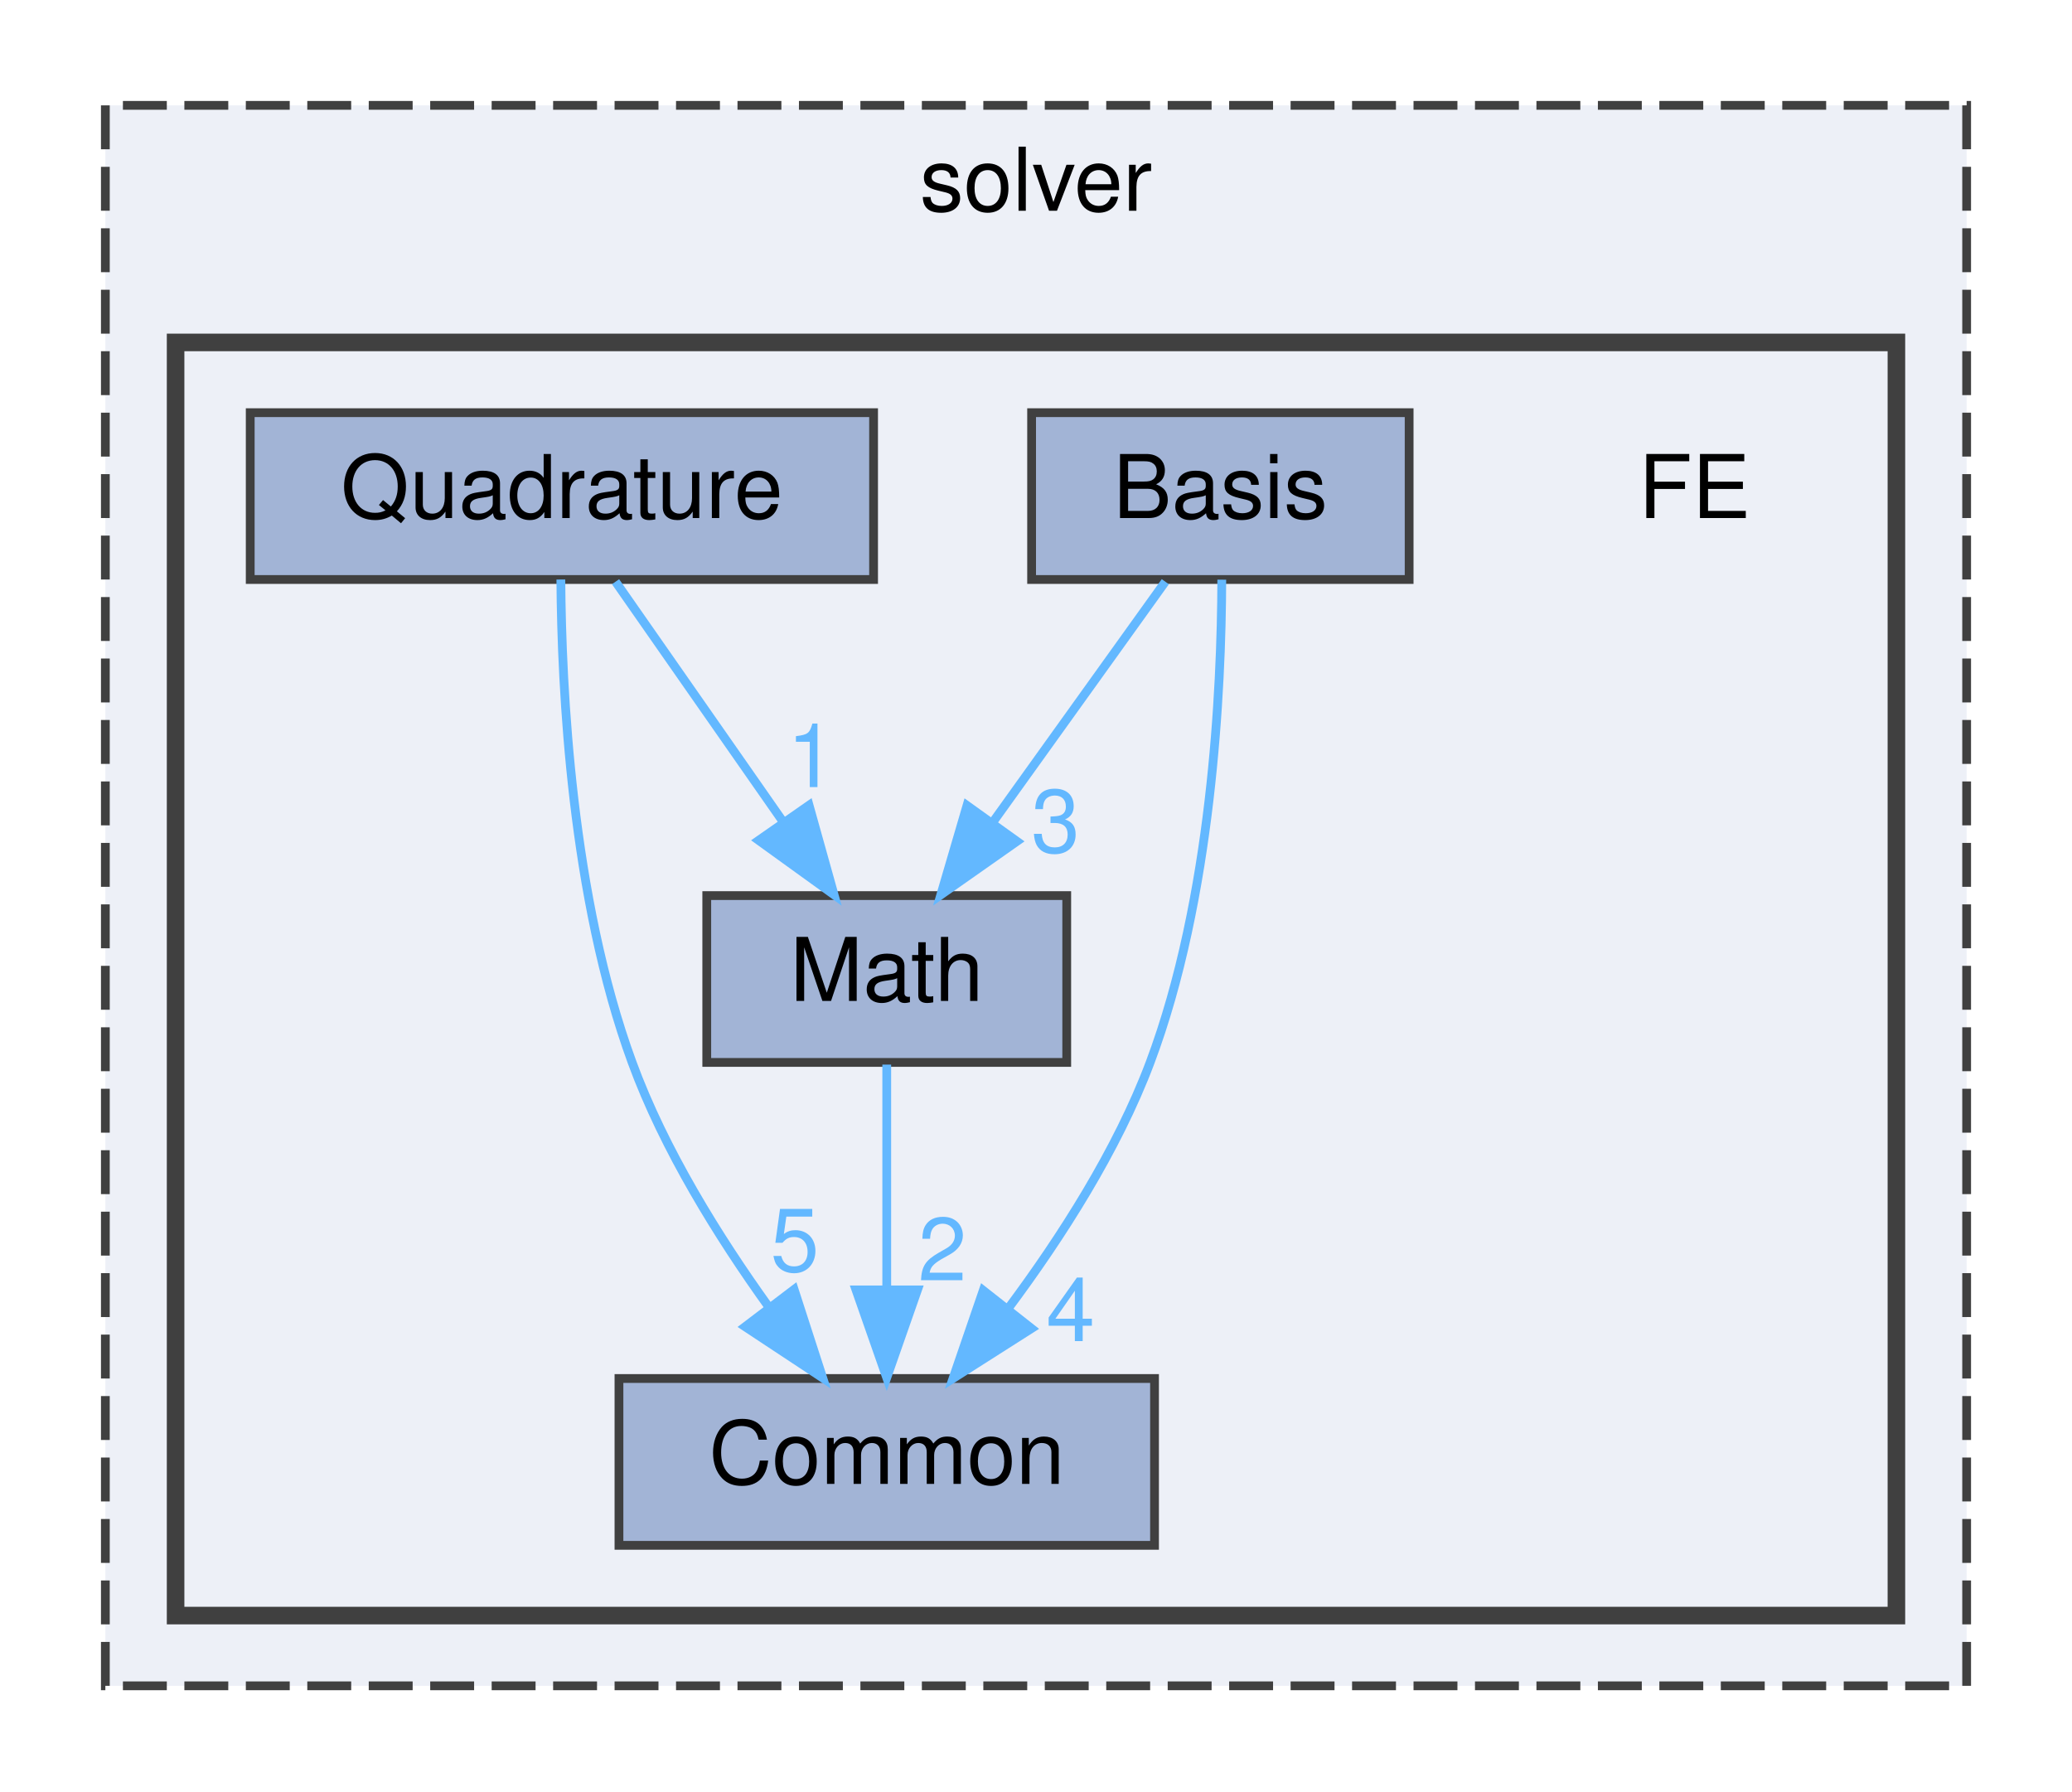
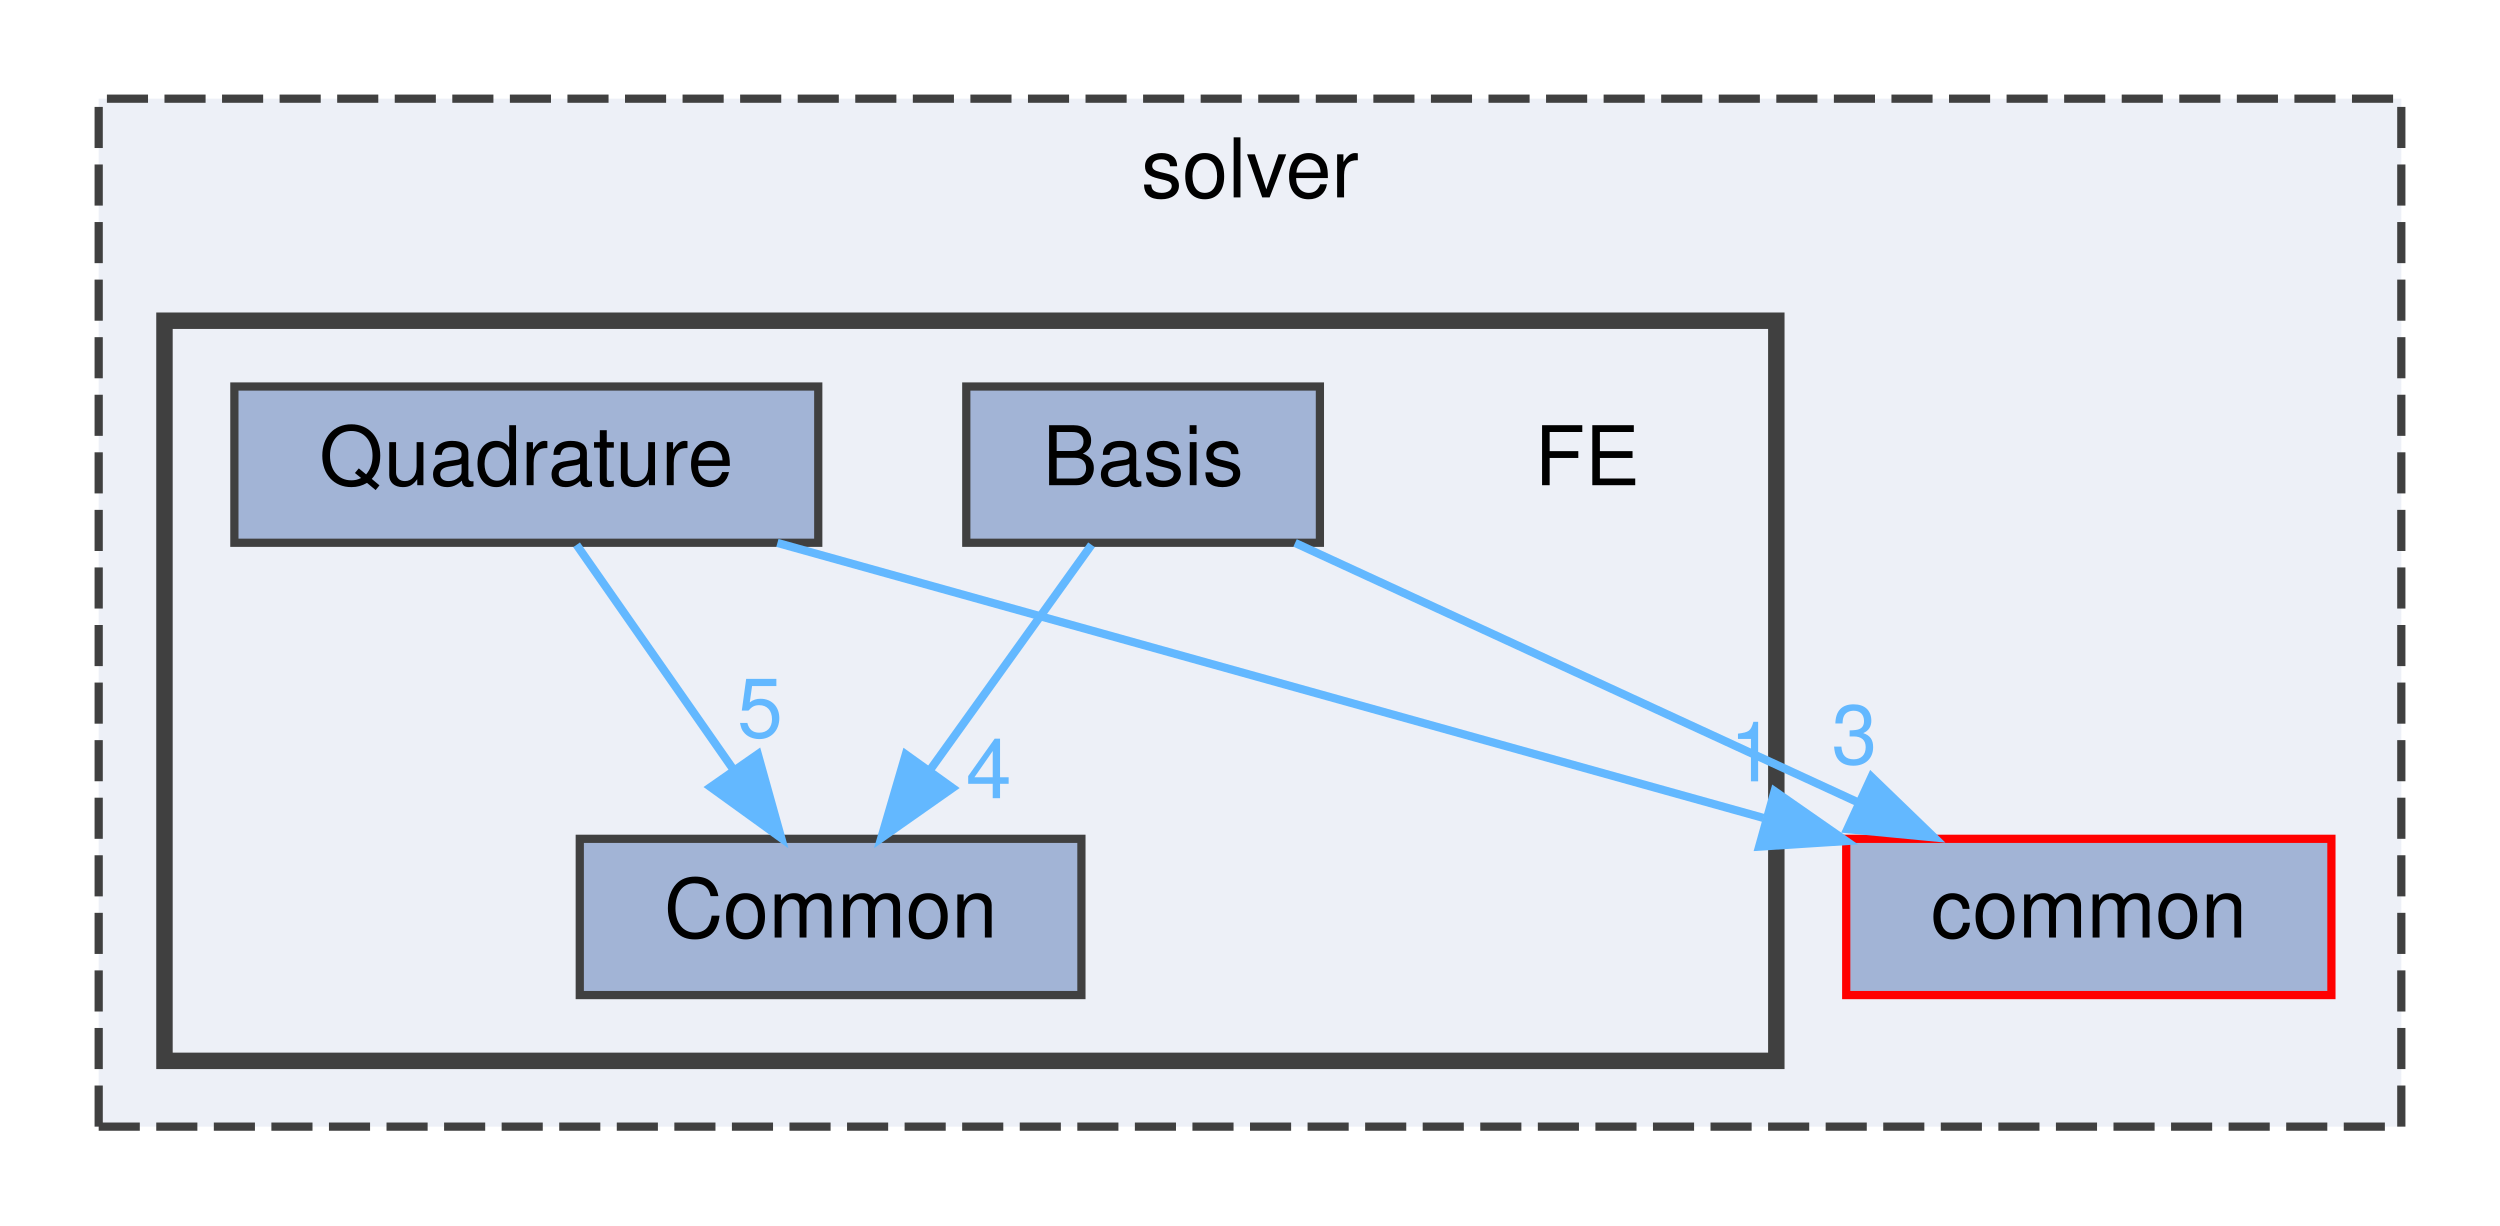
- <svg xmlns="http://www.w3.org/2000/svg" xmlns:xlink="http://www.w3.org/1999/xlink" width="236pt" height="204pt" viewBox="0.00 0.00 236.00 204.00">
-   <g id="graph0" class="graph" transform="scale(1 1) rotate(0) translate(4 200)">
+ <svg xmlns="http://www.w3.org/2000/svg" xmlns:xlink="http://www.w3.org/1999/xlink" width="304pt" height="149pt" viewBox="0.00 0.00 304.00 149.00">
+   <g id="graph0" class="graph" transform="scale(1 1) rotate(0) translate(4 145)">
    <g id="clust1" class="cluster">
      <g id="a_clust1">
        <a xlink:href="dir_efbd6dac86ba3db355ec311a66674d80.html" target="_top" xlink:title="solver">
-           <polygon fill="#edf0f7" stroke="#404040" stroke-dasharray="5,2" points="8,-8 8,-188 220,-188 220,-8 8,-8" />
-           <text text-anchor="middle" x="114" y="-176" font-family="Helvetica,sans-Serif" font-size="10.00">solver</text>
+           <polygon fill="#edf0f7" stroke="#404040" stroke-dasharray="5,2" points="8,-8 8,-133 288,-133 288,-8 8,-8" />
+           <text text-anchor="middle" x="148" y="-121" font-family="Helvetica,sans-Serif" font-size="10.00">solver</text>
        </a>
      </g>
    </g>
    <g id="clust2" class="cluster">
      <g id="a_clust2">
        <a xlink:href="dir_edb35bb30936176f05c4bb64c6d7790d.html" target="_top">
-           <polygon fill="#edf0f7" stroke="#404040" stroke-width="2" points="16,-16 16,-161 212,-161 212,-16 16,-16" />
+           <polygon fill="#edf0f7" stroke="#404040" stroke-width="2" points="16,-16 16,-106 212,-106 212,-16 16,-16" />
        </a>
      </g>
    </g>
    <g id="node1" class="node">
-       <text text-anchor="middle" x="189" y="-141" font-family="Helvetica,sans-Serif" font-size="10.00">FE</text>
-     </g>
-     <g id="node2" class="node">
-       <g id="a_node2">
-         <a xlink:href="dir_c4f877b5d6a165ac120d311c24ba9d09.html" target="_top" xlink:title="Basis">
-           <polygon fill="#a2b4d6" stroke="#404040" points="156.5,-153 113.5,-153 113.5,-134 156.5,-134 156.5,-153" />
-           <text text-anchor="middle" x="135" y="-141" font-family="Helvetica,sans-Serif" font-size="10.00">Basis</text>
+       <g id="a_node1">
+         <a xlink:href="dir_14dde7a1249eddbc1139bface84a02c3.html" target="_top" xlink:title="common">
+           <polygon fill="#a2b4d6" stroke="red" points="279.5,-43 220.5,-43 220.5,-24 279.5,-24 279.5,-43" />
+           <text text-anchor="middle" x="250" y="-31" font-family="Helvetica,sans-Serif" font-size="10.00">common</text>
        </a>
      </g>
    </g>
+     <g id="node2" class="node">
+       <text text-anchor="middle" x="189" y="-86" font-family="Helvetica,sans-Serif" font-size="10.00">FE</text>
+     </g>
    <g id="node3" class="node">
      <g id="a_node3">
+         <a xlink:href="dir_c4f877b5d6a165ac120d311c24ba9d09.html" target="_top" xlink:title="Basis">
+           <polygon fill="#a2b4d6" stroke="#404040" points="156.5,-98 113.5,-98 113.5,-79 156.5,-79 156.5,-98" />
+           <text text-anchor="middle" x="135" y="-86" font-family="Helvetica,sans-Serif" font-size="10.00">Basis</text>
+         </a>
+       </g>
+     </g>
+     <g id="edge1" class="edge">
+       <g id="a_edge1">
+         <a xlink:href="dir_000003_000005.html" target="_top">
+           <path fill="none" stroke="#63b8ff" d="M153.48,-78.98C171.98,-70.46 200.68,-57.23 221.98,-47.41" />
+           <polygon fill="#63b8ff" stroke="#63b8ff" points="223.57,-50.53 231.19,-43.17 220.64,-44.18 223.57,-50.53" />
+         </a>
+       </g>
+       <g id="a_edge1-headlabel">
+         <a xlink:href="dir_000003_000005.html" target="_top" xlink:title="3">
+           <text text-anchor="middle" x="221.49" y="-52.12" font-family="Helvetica,sans-Serif" font-size="10.00" fill="#63b8ff">3</text>
+         </a>
+       </g>
+     </g>
+     <g id="node4" class="node">
+       <g id="a_node4">
        <a xlink:href="dir_96df3096849ba2100b519ff41bd318ab.html" target="_top" xlink:title="Common">
          <polygon fill="#a2b4d6" stroke="#404040" points="127.5,-43 66.5,-43 66.5,-24 127.5,-24 127.5,-43" />
          <text text-anchor="middle" x="97" y="-31" font-family="Helvetica,sans-Serif" font-size="10.00">Common</text>
        </a>
      </g>
    </g>
-     <g id="edge1" class="edge">
-       <g id="a_edge1">
-         <a xlink:href="dir_000003_000005.html" target="_top">
-           <path fill="none" stroke="#63b8ff" d="M135.16,-133.98C135.13,-121.51 134.03,-97.72 127,-79 123.24,-68.99 116.82,-59.01 110.88,-51.04" />
-           <polygon fill="#63b8ff" stroke="#63b8ff" points="113.49,-48.7 104.55,-43.01 107.99,-53.03 113.49,-48.7" />
-         </a>
-       </g>
-       <g id="a_edge1-headlabel">
-         <a xlink:href="dir_000003_000005.html" target="_top" xlink:title="4">
-           <text text-anchor="middle" x="117.94" y="-47.26" font-family="Helvetica,sans-Serif" font-size="10.00" fill="#63b8ff">4</text>
-         </a>
-       </g>
-     </g>
-     <g id="node4" class="node">
-       <g id="a_node4">
-         <a xlink:href="dir_b7fda2faaa39b4870652831d75e88b3c.html" target="_top" xlink:title="Math">
-           <polygon fill="#a2b4d6" stroke="#404040" points="117.5,-98 76.5,-98 76.5,-79 117.5,-79 117.5,-98" />
-           <text text-anchor="middle" x="97" y="-86" font-family="Helvetica,sans-Serif" font-size="10.00">Math</text>
-         </a>
-       </g>
-     </g>
    <g id="edge2" class="edge">
      <g id="a_edge2">
-         <a xlink:href="dir_000003_000026.html" target="_top">
-           <path fill="none" stroke="#63b8ff" d="M128.73,-133.75C123.41,-126.34 115.64,-115.5 109.12,-106.41" />
-           <polygon fill="#63b8ff" stroke="#63b8ff" points="111.83,-104.18 103.16,-98.09 106.14,-108.26 111.83,-104.18" />
+         <a xlink:href="dir_000003_000006.html" target="_top">
+           <path fill="none" stroke="#63b8ff" d="M128.73,-78.75C123.41,-71.34 115.64,-60.5 109.12,-51.41" />
+           <polygon fill="#63b8ff" stroke="#63b8ff" points="111.83,-49.18 103.16,-43.09 106.14,-53.26 111.83,-49.18" />
        </a>
      </g>
      <g id="a_edge2-headlabel">
-         <a xlink:href="dir_000003_000026.html" target="_top" xlink:title="3">
-           <text text-anchor="middle" x="116.23" y="-102.94" font-family="Helvetica,sans-Serif" font-size="10.00" fill="#63b8ff">3</text>
-         </a>
-       </g>
-     </g>
-     <g id="edge3" class="edge">
-       <g id="a_edge3">
-         <a xlink:href="dir_000026_000005.html" target="_top">
-           <path fill="none" stroke="#63b8ff" d="M97,-78.75C97,-71.8 97,-61.85 97,-53.13" />
-           <polygon fill="#63b8ff" stroke="#63b8ff" points="100.5,-53.09 97,-43.09 93.5,-53.09 100.5,-53.09" />
-         </a>
-       </g>
-       <g id="a_edge3-headlabel">
-         <a xlink:href="dir_000026_000005.html" target="_top" xlink:title="2">
-           <text text-anchor="middle" x="103.34" y="-54.18" font-family="Helvetica,sans-Serif" font-size="10.00" fill="#63b8ff">2</text>
+         <a xlink:href="dir_000003_000006.html" target="_top" xlink:title="4">
+           <text text-anchor="middle" x="116.23" y="-47.94" font-family="Helvetica,sans-Serif" font-size="10.00" fill="#63b8ff">4</text>
        </a>
      </g>
    </g>
    <g id="node5" class="node">
      <g id="a_node5">
        <a xlink:href="dir_6fee97e99cfc2609ac420813257e7f71.html" target="_top" xlink:title="Quadrature">
-           <polygon fill="#a2b4d6" stroke="#404040" points="95.5,-153 24.5,-153 24.5,-134 95.5,-134 95.5,-153" />
-           <text text-anchor="middle" x="60" y="-141" font-family="Helvetica,sans-Serif" font-size="10.00">Quadrature</text>
+           <polygon fill="#a2b4d6" stroke="#404040" points="95.5,-98 24.5,-98 24.5,-79 95.5,-79 95.5,-98" />
+           <text text-anchor="middle" x="60" y="-86" font-family="Helvetica,sans-Serif" font-size="10.00">Quadrature</text>
+         </a>
+       </g>
+     </g>
+     <g id="edge3" class="edge">
+       <g id="a_edge3">
+         <a xlink:href="dir_000034_000005.html" target="_top">
+           <path fill="none" stroke="#63b8ff" d="M90.53,-78.98C123.08,-69.9 174.77,-55.49 210.43,-45.54" />
+           <polygon fill="#63b8ff" stroke="#63b8ff" points="211.79,-48.79 220.49,-42.73 209.91,-42.05 211.79,-48.79" />
+         </a>
+       </g>
+       <g id="a_edge3-headlabel">
+         <a xlink:href="dir_000034_000005.html" target="_top" xlink:title="1">
+           <text text-anchor="middle" x="209.1" y="-49.99" font-family="Helvetica,sans-Serif" font-size="10.00" fill="#63b8ff">1</text>
        </a>
      </g>
    </g>
    <g id="edge4" class="edge">
      <g id="a_edge4">
-         <a xlink:href="dir_000031_000005.html" target="_top">
-           <path fill="none" stroke="#63b8ff" d="M59.88,-134C59.96,-121.54 61.11,-97.78 68,-79 71.64,-69.06 77.85,-59.09 83.59,-51.11" />
-           <polygon fill="#63b8ff" stroke="#63b8ff" points="86.45,-53.14 89.71,-43.06 80.87,-48.9 86.45,-53.14" />
+         <a xlink:href="dir_000034_000006.html" target="_top">
+           <path fill="none" stroke="#63b8ff" d="M66.11,-78.75C71.28,-71.34 78.85,-60.5 85.19,-51.41" />
+           <polygon fill="#63b8ff" stroke="#63b8ff" points="88.15,-53.29 91,-43.09 82.41,-49.29 88.15,-53.29" />
        </a>
      </g>
      <g id="a_edge4-headlabel">
-         <a xlink:href="dir_000031_000005.html" target="_top" xlink:title="5">
-           <text text-anchor="middle" x="86.53" y="-55.22" font-family="Helvetica,sans-Serif" font-size="10.00" fill="#63b8ff">5</text>
-         </a>
-       </g>
-     </g>
-     <g id="edge5" class="edge">
-       <g id="a_edge5">
-         <a xlink:href="dir_000031_000026.html" target="_top">
-           <path fill="none" stroke="#63b8ff" d="M66.11,-133.75C71.28,-126.34 78.85,-115.5 85.19,-106.41" />
-           <polygon fill="#63b8ff" stroke="#63b8ff" points="88.15,-108.29 91,-98.09 82.41,-104.29 88.15,-108.29" />
-         </a>
-       </g>
-       <g id="a_edge5-headlabel">
-         <a xlink:href="dir_000031_000026.html" target="_top" xlink:title="1">
-           <text text-anchor="middle" x="88.42" y="-110.36" font-family="Helvetica,sans-Serif" font-size="10.00" fill="#63b8ff">1</text>
+         <a xlink:href="dir_000034_000006.html" target="_top" xlink:title="5">
+           <text text-anchor="middle" x="88.42" y="-55.36" font-family="Helvetica,sans-Serif" font-size="10.00" fill="#63b8ff">5</text>
        </a>
      </g>
    </g>
  </g>
</svg>
